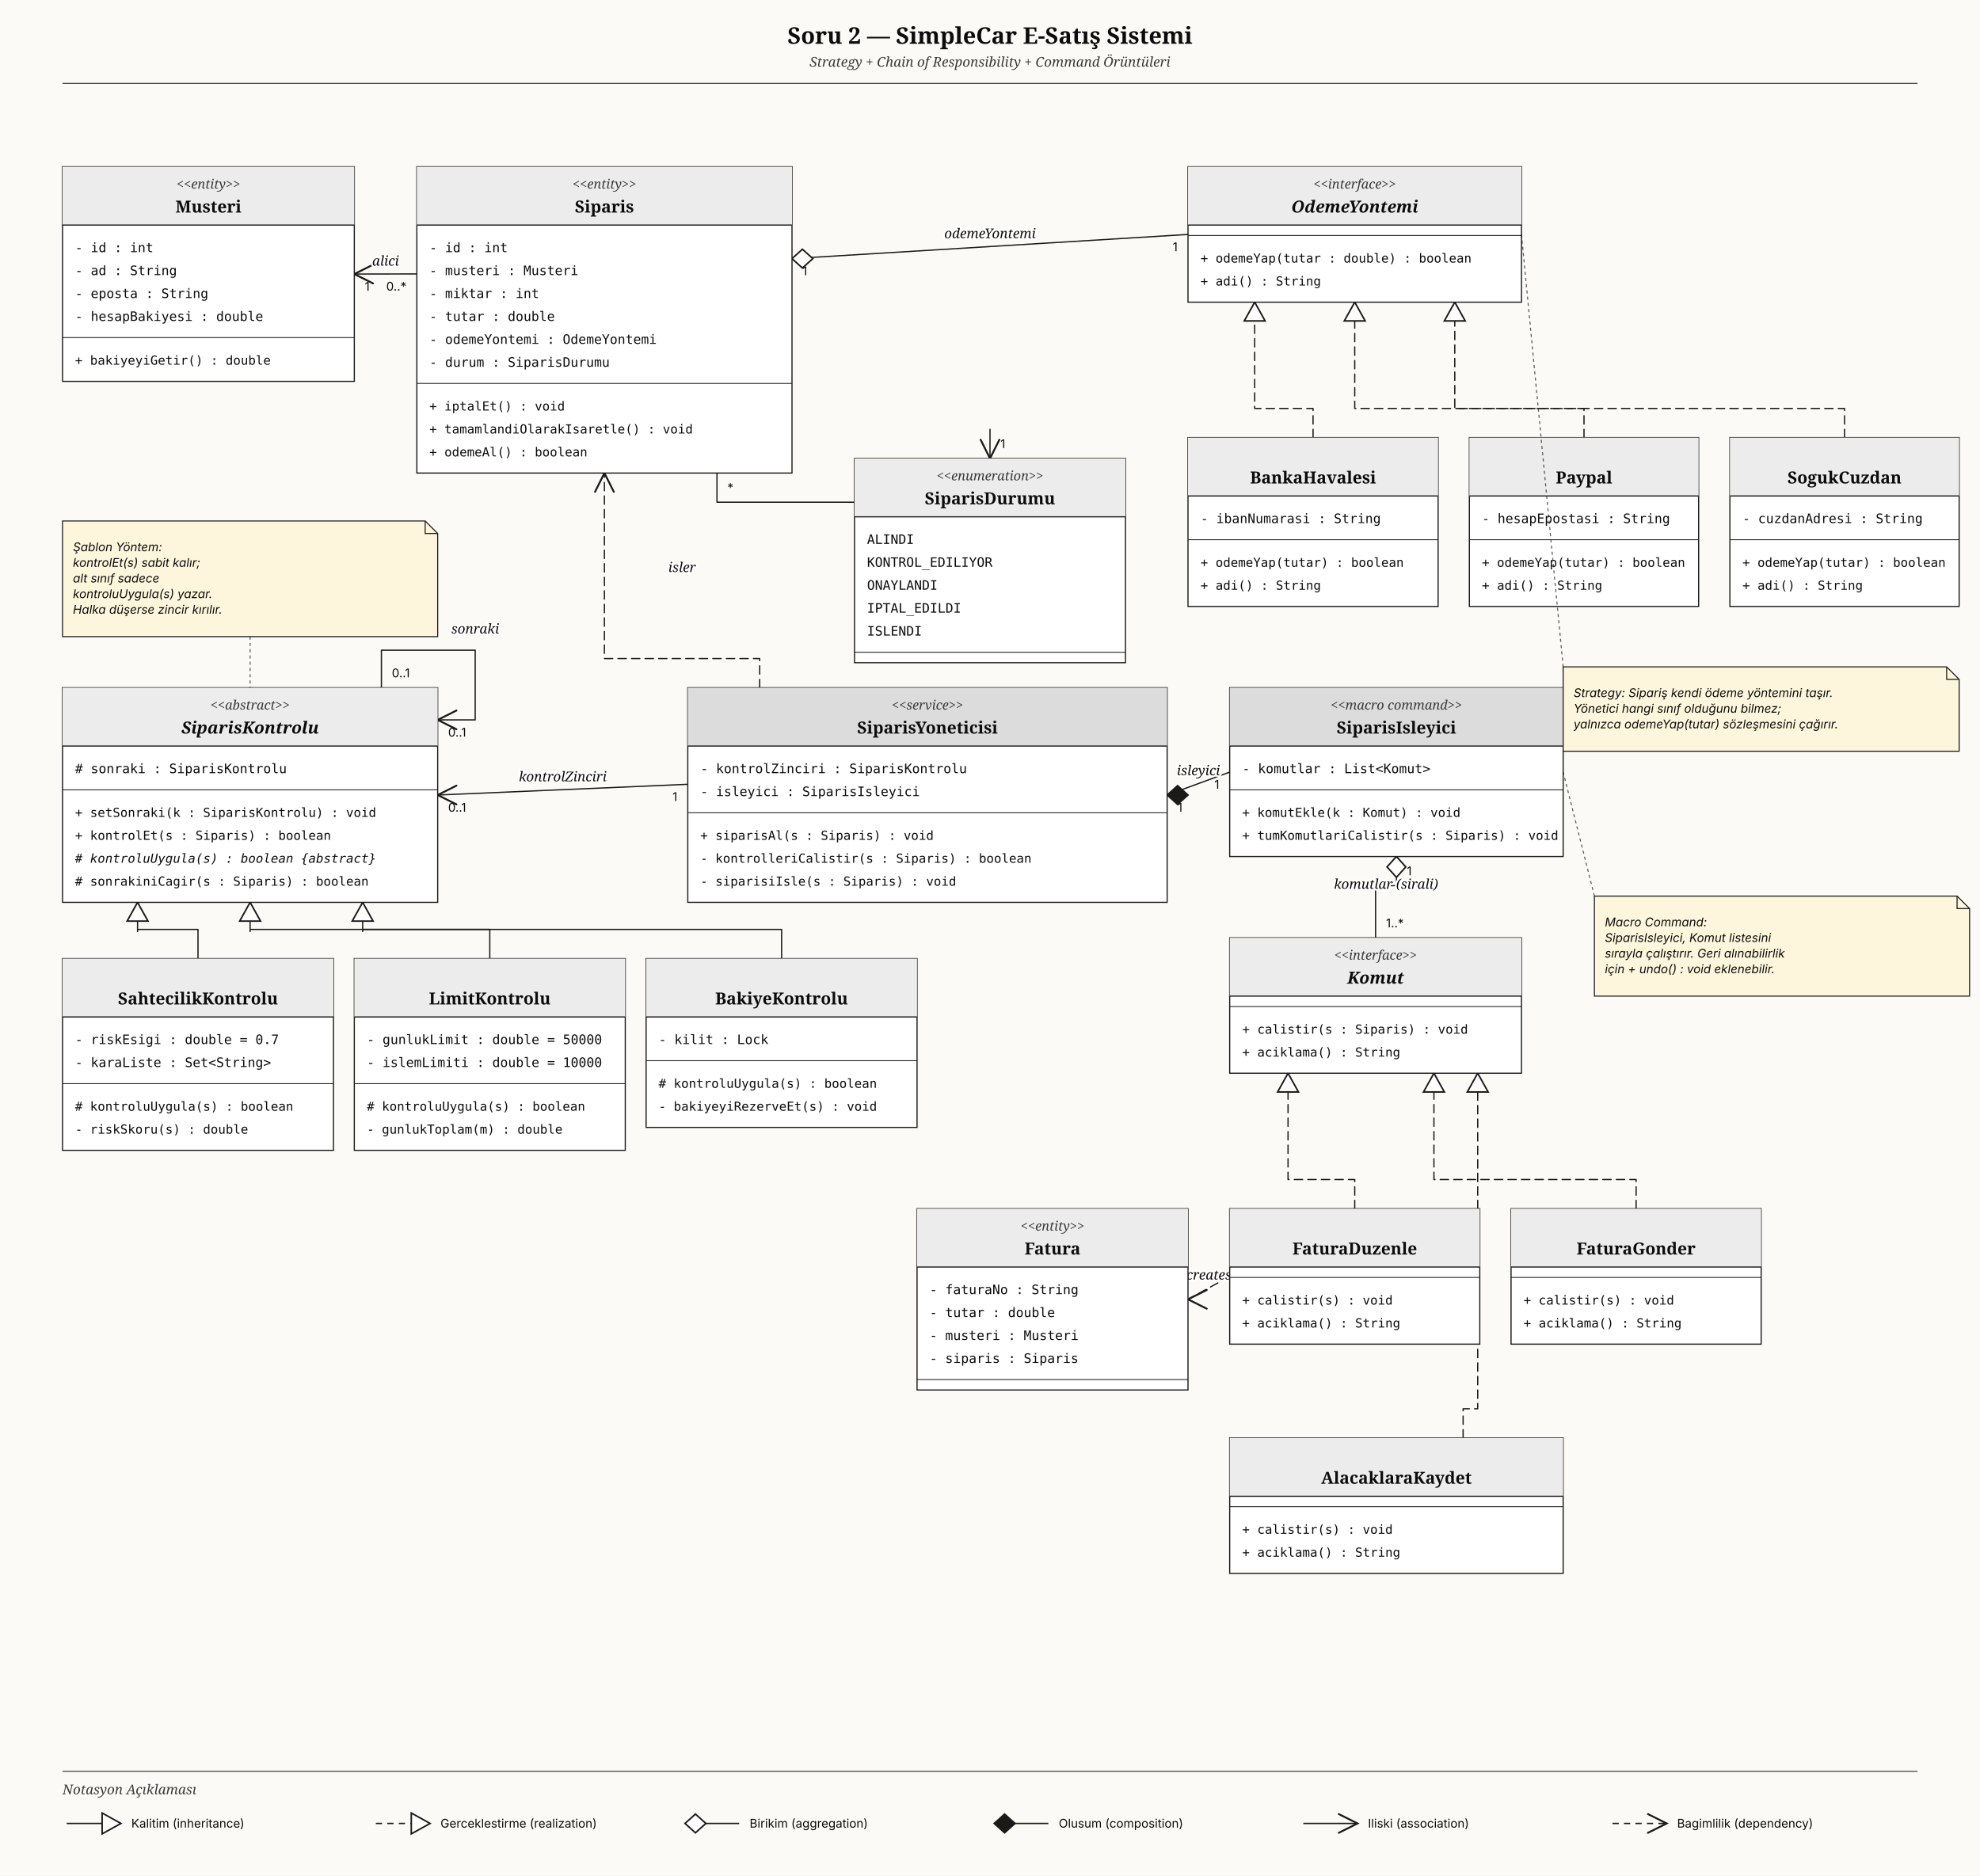
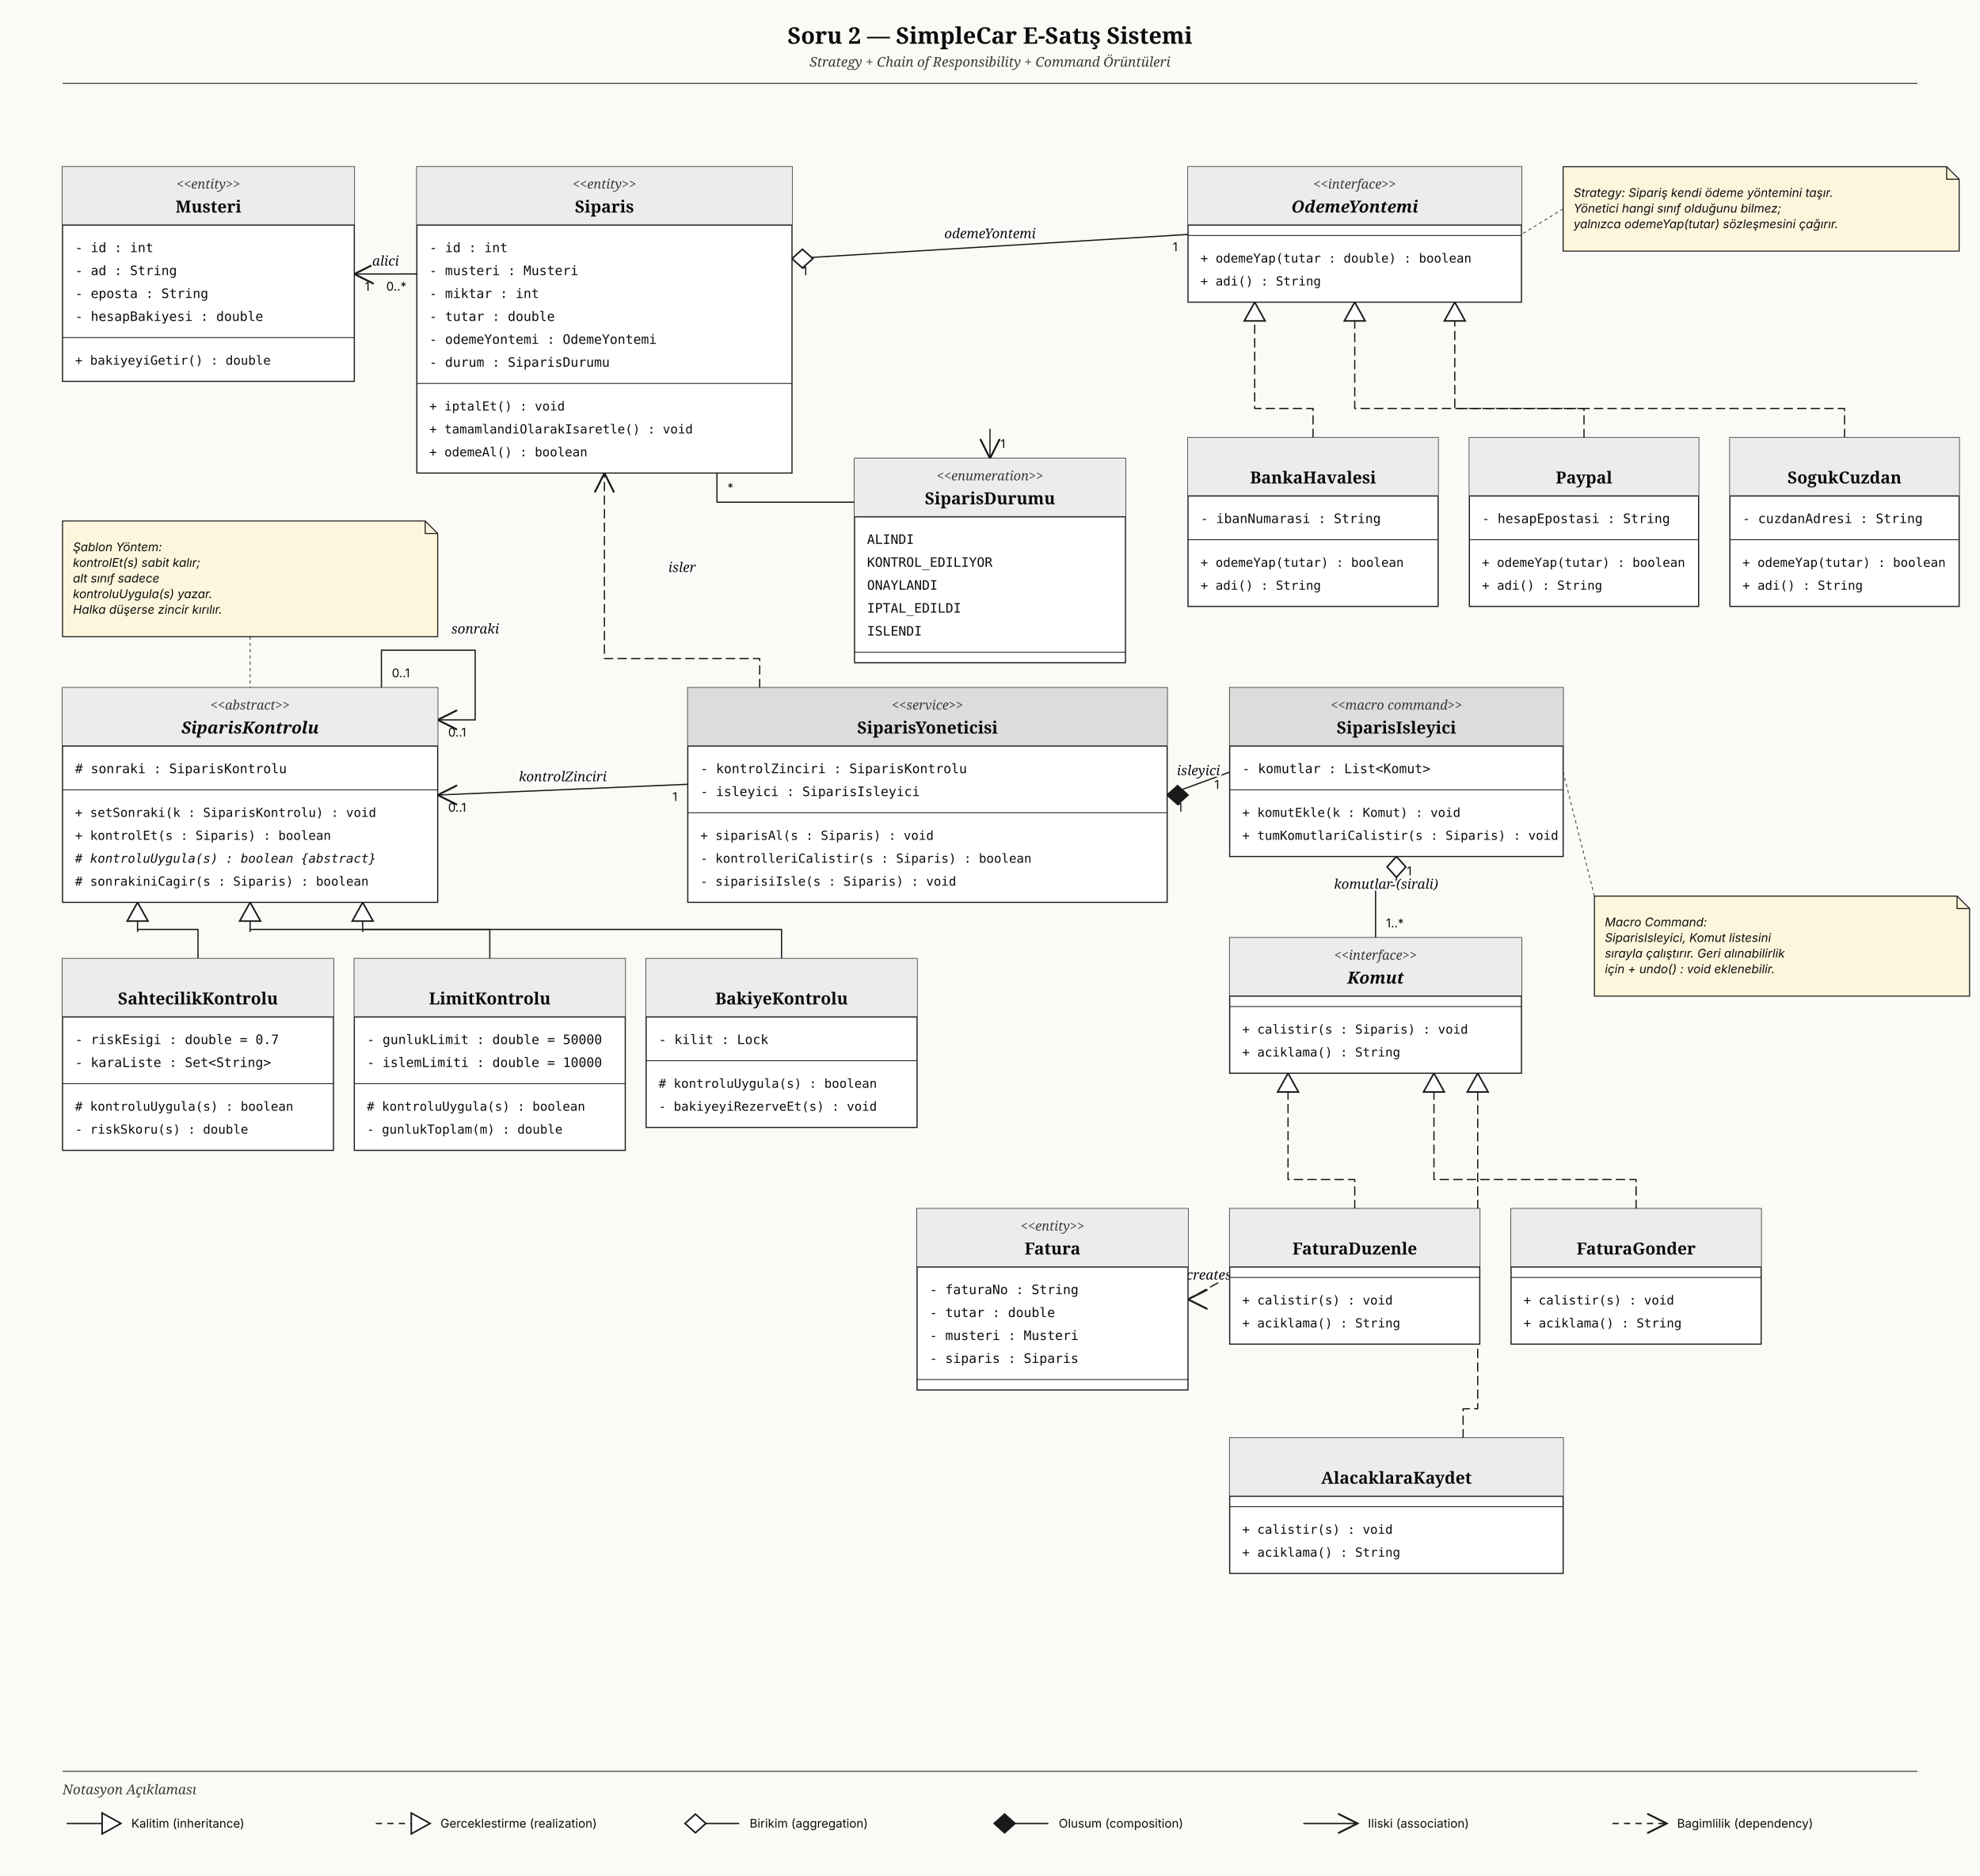
<svg xmlns="http://www.w3.org/2000/svg" viewBox="0 0 1900 1800" width="1900" height="1800">
  <rect width="1900" height="1800" fill="#fbfaf6" />
  <text x="950" y="42" text-anchor="middle" font-family="'EB Garamond','Georgia','Cambria',serif" font-size="22" font-weight="700" fill="#0c0c0c">
      Soru 2 — SimpleCar E-Satış Sistemi
    </text>
  <text x="950" y="64" text-anchor="middle" font-family="'EB Garamond','Georgia','Cambria',serif" font-size="13" font-style="italic" fill="#3a3a3a">
      Strategy + Chain of Responsibility + Command Örüntüleri
    </text>
  <line x1="60" y1="80" x2="1840" y2="80" stroke="#1a1a1a" stroke-width="0.8" />
  <g class="rel-association">
    <path d="M 400 262.9 L 340 263" fill="none" stroke="#1a1a1a" stroke-width="1.2" stroke-linejoin="round" stroke-linecap="round" />
    <polyline points="358,254 340,263 358,272" fill="none" stroke="#1a1a1a" stroke-width="1.8" stroke-linejoin="miter" stroke-linecap="round" />
    <text x="390" y="278.9" text-anchor="end" font-family="'Inter','Helvetica Neue','Segoe UI',Arial,sans-serif" font-size="11.5" fill="#0c0c0c">0..*</text>
    <text x="350" y="279" text-anchor="start" font-family="'Inter','Helvetica Neue','Segoe UI',Arial,sans-serif" font-size="11.5" fill="#0c0c0c">1</text>
    <g>
      <text x="370" y="254.95" text-anchor="middle" font-family="'EB Garamond','Georgia','Cambria',serif" font-size="13" font-style="italic" fill="#0c0c0c" paint-order="stroke" stroke="#ffffff" stroke-width="3.5" stroke-linejoin="round">
        alici
      </text>
    </g>
  </g>
  <g class="rel-association">
    <path d="M 688 454 L 688 482 L 950 482 L 950 412 L 950 440" fill="none" stroke="#1a1a1a" stroke-width="1.2" stroke-linejoin="round" stroke-linecap="round" />
    <polyline points="941,422 950,440 959,422" fill="none" stroke="#1a1a1a" stroke-width="1.8" stroke-linejoin="miter" stroke-linecap="round" />
    <text x="698" y="472" text-anchor="start" font-family="'Inter','Helvetica Neue','Segoe UI',Arial,sans-serif" font-size="11.5" fill="#0c0c0c">*</text>
    <text x="960" y="430" text-anchor="start" font-family="'Inter','Helvetica Neue','Segoe UI',Arial,sans-serif" font-size="11.5" fill="#0c0c0c">1</text>
  </g>
  <g class="rel-aggregation">
    <path d="M 760 248.2 L 1140 225" fill="none" stroke="#1a1a1a" stroke-width="1.2" stroke-linejoin="round" stroke-linecap="round" />
    <polygon points="760,248.2 770,239.2 780,248.2 770,257.2" fill="#ffffff" stroke="#1a1a1a" stroke-width="1.5" stroke-linejoin="miter" />
    <text x="770" y="264.2" text-anchor="start" font-family="'Inter','Helvetica Neue','Segoe UI',Arial,sans-serif" font-size="11.5" fill="#0c0c0c">1</text>
    <text x="1130" y="241" text-anchor="end" font-family="'Inter','Helvetica Neue','Segoe UI',Arial,sans-serif" font-size="11.5" fill="#0c0c0c">1</text>
    <g>
      <text x="950" y="228.6" text-anchor="middle" font-family="'EB Garamond','Georgia','Cambria',serif" font-size="13" font-style="italic" fill="#0c0c0c" paint-order="stroke" stroke="#ffffff" stroke-width="3.5" stroke-linejoin="round">
        odemeYontemi
      </text>
    </g>
  </g>
  <g class="rel-realization">
    <path d="M 1260 420 L 1260 392 L 1204 392 L 1204 318 L 1204 290" fill="none" stroke="#1a1a1a" stroke-width="1.2" stroke-dasharray="8,5" stroke-linejoin="round" stroke-linecap="round" />
    <polygon points="1204,290 1214,308 1194,308" fill="#ffffff" stroke="#1a1a1a" stroke-width="1.5" stroke-linejoin="miter" />
  </g>
  <g class="rel-realization">
    <path d="M 1520 420 L 1520 392 L 1300 392 L 1300 318 L 1300 290" fill="none" stroke="#1a1a1a" stroke-width="1.2" stroke-dasharray="8,5" stroke-linejoin="round" stroke-linecap="round" />
    <polygon points="1300,290 1310,308 1290,308" fill="#ffffff" stroke="#1a1a1a" stroke-width="1.5" stroke-linejoin="miter" />
  </g>
  <g class="rel-realization">
    <path d="M 1770 420 L 1770 392 L 1396 392 L 1396 318 L 1396 290" fill="none" stroke="#1a1a1a" stroke-width="1.2" stroke-dasharray="8,5" stroke-linejoin="round" stroke-linecap="round" />
    <polygon points="1396,290 1406,308 1386,308" fill="#ffffff" stroke="#1a1a1a" stroke-width="1.5" stroke-linejoin="miter" />
  </g>
  <g class="rel-association">
    <path d="M 660 752.7 L 420 763" fill="none" stroke="#1a1a1a" stroke-width="1.2" stroke-linejoin="round" stroke-linecap="round" />
    <polyline points="438,754 420,763 438,772" fill="none" stroke="#1a1a1a" stroke-width="1.8" stroke-linejoin="miter" stroke-linecap="round" />
    <text x="650" y="768.7" text-anchor="end" font-family="'Inter','Helvetica Neue','Segoe UI',Arial,sans-serif" font-size="11.5" fill="#0c0c0c">1</text>
    <text x="430" y="779" text-anchor="start" font-family="'Inter','Helvetica Neue','Segoe UI',Arial,sans-serif" font-size="11.5" fill="#0c0c0c">0..1</text>
    <g>
      <text x="540" y="749.85" text-anchor="middle" font-family="'EB Garamond','Georgia','Cambria',serif" font-size="13" font-style="italic" fill="#0c0c0c" paint-order="stroke" stroke="#ffffff" stroke-width="3.5" stroke-linejoin="round">
        kontrolZinciri
      </text>
    </g>
  </g>
  <g class="rel-composition">
    <path d="M 1120 763 L 1180 741" fill="none" stroke="#1a1a1a" stroke-width="1.2" stroke-linejoin="round" stroke-linecap="round" />
    <polygon points="1120,763 1130,754 1140,763 1130,772" fill="#1a1a1a" stroke="#1a1a1a" stroke-width="1.5" stroke-linejoin="miter" />
    <text x="1130" y="779" text-anchor="start" font-family="'Inter','Helvetica Neue','Segoe UI',Arial,sans-serif" font-size="11.5" fill="#0c0c0c">1</text>
    <text x="1170" y="757" text-anchor="end" font-family="'Inter','Helvetica Neue','Segoe UI',Arial,sans-serif" font-size="11.5" fill="#0c0c0c">1</text>
    <g>
      <text x="1150" y="744" text-anchor="middle" font-family="'EB Garamond','Georgia','Cambria',serif" font-size="13" font-style="italic" fill="#0c0c0c" paint-order="stroke" stroke="#ffffff" stroke-width="3.5" stroke-linejoin="round">
        isleyici
      </text>
    </g>
  </g>
  <g class="rel-dependency">
    <path d="M 729 660 L 729 632 L 580 632 L 580 482 L 580 454" fill="none" stroke="#1a1a1a" stroke-width="1.2" stroke-dasharray="8,5" stroke-linejoin="round" stroke-linecap="round" />
    <polyline points="589,472 580,454 571,472" fill="none" stroke="#1a1a1a" stroke-width="1.8" stroke-linejoin="miter" stroke-linecap="round" />
    <g>
      <text x="654.5" y="549" text-anchor="middle" font-family="'EB Garamond','Georgia','Cambria',serif" font-size="13" font-style="italic" fill="#0c0c0c" paint-order="stroke" stroke="#ffffff" stroke-width="3.5" stroke-linejoin="round">
        isler
      </text>
    </g>
  </g>
  <g class="rel-association">
    <path d="M 366 660 L 366 624 L 456 624 L 456 690.9 L 420 690.9" fill="none" stroke="#1a1a1a" stroke-width="1.2" stroke-linejoin="round" stroke-linecap="round" />
    <polyline points="438,681.9 420,690.9 438,699.9" fill="none" stroke="#1a1a1a" stroke-width="1.8" stroke-linejoin="miter" stroke-linecap="round" />
    <text x="376" y="650" text-anchor="start" font-family="'Inter','Helvetica Neue','Segoe UI',Arial,sans-serif" font-size="11.5" fill="#0c0c0c">0..1</text>
    <text x="430" y="706.9" text-anchor="start" font-family="'Inter','Helvetica Neue','Segoe UI',Arial,sans-serif" font-size="11.5" fill="#0c0c0c">0..1</text>
    <g>
      <text x="456" y="608" text-anchor="middle" font-family="'EB Garamond','Georgia','Cambria',serif" font-size="13" font-style="italic" fill="#0c0c0c" paint-order="stroke" stroke="#ffffff" stroke-width="3.5" stroke-linejoin="round">
        sonraki
      </text>
    </g>
  </g>
  <g class="rel-inheritance">
    <path d="M 190 920 L 190 892 L 132 892 L 132 894 L 132 866" fill="none" stroke="#1a1a1a" stroke-width="1.2" stroke-linejoin="round" stroke-linecap="round" />
    <polygon points="132,866 142,884 122,884" fill="#ffffff" stroke="#1a1a1a" stroke-width="1.5" stroke-linejoin="miter" />
  </g>
  <g class="rel-inheritance">
    <path d="M 470 920 L 470 892 L 240 892 L 240 894 L 240 866" fill="none" stroke="#1a1a1a" stroke-width="1.2" stroke-linejoin="round" stroke-linecap="round" />
    <polygon points="240,866 250,884 230,884" fill="#ffffff" stroke="#1a1a1a" stroke-width="1.5" stroke-linejoin="miter" />
  </g>
  <g class="rel-inheritance">
    <path d="M 750 920 L 750 892 L 348 892 L 348 894 L 348 866" fill="none" stroke="#1a1a1a" stroke-width="1.2" stroke-linejoin="round" stroke-linecap="round" />
    <polygon points="348,866 358,884 338,884" fill="#ffffff" stroke="#1a1a1a" stroke-width="1.5" stroke-linejoin="miter" />
  </g>
  <g class="rel-aggregation">
    <path d="M 1340 822 L 1340 850 L 1320 850 L 1320 872 L 1320 900" fill="none" stroke="#1a1a1a" stroke-width="1.2" stroke-linejoin="round" stroke-linecap="round" />
    <polygon points="1340,822 1349,832 1340,842 1331,832" fill="#ffffff" stroke="#1a1a1a" stroke-width="1.5" stroke-linejoin="miter" />
    <text x="1350" y="840" text-anchor="start" font-family="'Inter','Helvetica Neue','Segoe UI',Arial,sans-serif" font-size="11.5" fill="#0c0c0c">1</text>
    <text x="1330" y="890" text-anchor="start" font-family="'Inter','Helvetica Neue','Segoe UI',Arial,sans-serif" font-size="11.5" fill="#0c0c0c">1..*</text>
    <g>
      <text x="1330" y="853" text-anchor="middle" font-family="'EB Garamond','Georgia','Cambria',serif" font-size="13" font-style="italic" fill="#0c0c0c" paint-order="stroke" stroke="#ffffff" stroke-width="3.5" stroke-linejoin="round">
        komutlar (sirali)
      </text>
    </g>
  </g>
  <g class="rel-realization">
    <path d="M 1300 1160 L 1300 1132 L 1236 1132 L 1236 1058 L 1236 1030" fill="none" stroke="#1a1a1a" stroke-width="1.2" stroke-dasharray="8,5" stroke-linejoin="round" stroke-linecap="round" />
    <polygon points="1236,1030 1246,1048 1226,1048" fill="#ffffff" stroke="#1a1a1a" stroke-width="1.5" stroke-linejoin="miter" />
  </g>
  <g class="rel-realization">
    <path d="M 1570 1160 L 1570 1132 L 1376 1132 L 1376 1058 L 1376 1030" fill="none" stroke="#1a1a1a" stroke-width="1.2" stroke-dasharray="8,5" stroke-linejoin="round" stroke-linecap="round" />
    <polygon points="1376,1030 1386,1048 1366,1048" fill="#ffffff" stroke="#1a1a1a" stroke-width="1.5" stroke-linejoin="miter" />
  </g>
  <g class="rel-realization">
    <path d="M 1404 1380 L 1404 1352 L 1418 1352 L 1418 1058 L 1418 1030" fill="none" stroke="#1a1a1a" stroke-width="1.2" stroke-dasharray="8,5" stroke-linejoin="round" stroke-linecap="round" />
    <polygon points="1418,1030 1428,1048 1408,1048" fill="#ffffff" stroke="#1a1a1a" stroke-width="1.5" stroke-linejoin="miter" />
  </g>
  <g class="rel-dependency">
    <path d="M 1180 1225 L 1140 1247" fill="none" stroke="#1a1a1a" stroke-width="1.2" stroke-dasharray="8,5" stroke-linejoin="round" stroke-linecap="round" />
    <polyline points="1158,1238 1140,1247 1158,1256" fill="none" stroke="#1a1a1a" stroke-width="1.8" stroke-linejoin="miter" stroke-linecap="round" />
    <g>
      <text x="1160" y="1228" text-anchor="middle" font-family="'EB Garamond','Georgia','Cambria',serif" font-size="13" font-style="italic" fill="#0c0c0c" paint-order="stroke" stroke="#ffffff" stroke-width="3.5" stroke-linejoin="round">
        &lt;&lt;creates&gt;&gt;
      </text>
    </g>
  </g>
  <g class="cls-Musteri">
    <rect x="60" y="160" width="280" height="206" fill="#ffffff" stroke="#1a1a1a" stroke-width="1.1" />
    <rect x="60" y="160" width="280" height="56" fill="#ececec" stroke="none" />
    <line x1="60" y1="216" x2="340" y2="216" stroke="#1a1a1a" stroke-width="1.1" />
    <text x="200" y="181" text-anchor="middle" font-family="'EB Garamond','Georgia','Cambria',serif" font-style="italic" font-size="12.5" fill="#3a3a3a">
      &lt;&lt;entity&gt;&gt;
    </text>
    <text x="200" y="204" text-anchor="middle" font-family="'EB Garamond','Georgia','Cambria',serif" font-weight="700" font-size="16" fill="#0c0c0c">
    Musteri
  </text>
    <text x="72" y="242" font-family="'JetBrains Mono','SFMono-Regular','Consolas',Menlo,monospace" font-size="12.5" fill="#0c0c0c">- id : int</text>
    <text x="72" y="264" font-family="'JetBrains Mono','SFMono-Regular','Consolas',Menlo,monospace" font-size="12.5" fill="#0c0c0c">- ad : String</text>
    <text x="72" y="286" font-family="'JetBrains Mono','SFMono-Regular','Consolas',Menlo,monospace" font-size="12.5" fill="#0c0c0c">- eposta : String</text>
    <text x="72" y="308" font-family="'JetBrains Mono','SFMono-Regular','Consolas',Menlo,monospace" font-size="12.5" fill="#0c0c0c">- hesapBakiyesi : double</text>
    <line x1="60" y1="324" x2="340" y2="324" stroke="#1a1a1a" stroke-width="0.8" />
    <text x="72" y="350" font-family="'JetBrains Mono','SFMono-Regular','Consolas',Menlo,monospace" font-size="12" fill="#0c0c0c">+ bakiyeyiGetir() : double</text>
  </g>
  <g class="cls-Siparis">
    <rect x="400" y="160" width="360" height="294" fill="#ffffff" stroke="#1a1a1a" stroke-width="1.1" />
    <rect x="400" y="160" width="360" height="56" fill="#ececec" stroke="none" />
    <line x1="400" y1="216" x2="760" y2="216" stroke="#1a1a1a" stroke-width="1.1" />
    <text x="580" y="181" text-anchor="middle" font-family="'EB Garamond','Georgia','Cambria',serif" font-style="italic" font-size="12.5" fill="#3a3a3a">
      &lt;&lt;entity&gt;&gt;
    </text>
    <text x="580" y="204" text-anchor="middle" font-family="'EB Garamond','Georgia','Cambria',serif" font-weight="700" font-size="16" fill="#0c0c0c">
    Siparis
  </text>
    <text x="412" y="242" font-family="'JetBrains Mono','SFMono-Regular','Consolas',Menlo,monospace" font-size="12.5" fill="#0c0c0c">- id : int</text>
    <text x="412" y="264" font-family="'JetBrains Mono','SFMono-Regular','Consolas',Menlo,monospace" font-size="12.5" fill="#0c0c0c">- musteri : Musteri</text>
    <text x="412" y="286" font-family="'JetBrains Mono','SFMono-Regular','Consolas',Menlo,monospace" font-size="12.5" fill="#0c0c0c">- miktar : int</text>
    <text x="412" y="308" font-family="'JetBrains Mono','SFMono-Regular','Consolas',Menlo,monospace" font-size="12.5" fill="#0c0c0c">- tutar : double</text>
    <text x="412" y="330" font-family="'JetBrains Mono','SFMono-Regular','Consolas',Menlo,monospace" font-size="12.5" fill="#0c0c0c">- odemeYontemi : OdemeYontemi</text>
    <text x="412" y="352" font-family="'JetBrains Mono','SFMono-Regular','Consolas',Menlo,monospace" font-size="12.5" fill="#0c0c0c">- durum : SiparisDurumu</text>
    <line x1="400" y1="368" x2="760" y2="368" stroke="#1a1a1a" stroke-width="0.8" />
    <text x="412" y="394" font-family="'JetBrains Mono','SFMono-Regular','Consolas',Menlo,monospace" font-size="12" fill="#0c0c0c">+ iptalEt() : void</text>
    <text x="412" y="416" font-family="'JetBrains Mono','SFMono-Regular','Consolas',Menlo,monospace" font-size="12" fill="#0c0c0c">+ tamamlandiOlarakIsaretle() : void</text>
    <text x="412" y="438" font-family="'JetBrains Mono','SFMono-Regular','Consolas',Menlo,monospace" font-size="12" fill="#0c0c0c">+ odemeAl() : boolean</text>
  </g>
  <g class="cls-SiparisDurumu">
    <rect x="820" y="440" width="260" height="196" fill="#ffffff" stroke="#1a1a1a" stroke-width="1.1" />
    <rect x="820" y="440" width="260" height="56" fill="#ececec" stroke="none" />
    <line x1="820" y1="496" x2="1080" y2="496" stroke="#1a1a1a" stroke-width="1.1" />
    <text x="950" y="461" text-anchor="middle" font-family="'EB Garamond','Georgia','Cambria',serif" font-style="italic" font-size="12.5" fill="#3a3a3a">
      &lt;&lt;enumeration&gt;&gt;
    </text>
    <text x="950" y="484" text-anchor="middle" font-family="'EB Garamond','Georgia','Cambria',serif" font-weight="700" font-size="16" fill="#0c0c0c">
    SiparisDurumu
  </text>
    <text x="832" y="522" font-family="'JetBrains Mono','SFMono-Regular','Consolas',Menlo,monospace" font-size="12.5" fill="#0c0c0c">ALINDI</text>
    <text x="832" y="544" font-family="'JetBrains Mono','SFMono-Regular','Consolas',Menlo,monospace" font-size="12.5" fill="#0c0c0c">KONTROL_EDILIYOR</text>
    <text x="832" y="566" font-family="'JetBrains Mono','SFMono-Regular','Consolas',Menlo,monospace" font-size="12.5" fill="#0c0c0c">ONAYLANDI</text>
    <text x="832" y="588" font-family="'JetBrains Mono','SFMono-Regular','Consolas',Menlo,monospace" font-size="12.5" fill="#0c0c0c">IPTAL_EDILDI</text>
    <text x="832" y="610" font-family="'JetBrains Mono','SFMono-Regular','Consolas',Menlo,monospace" font-size="12.5" fill="#0c0c0c">ISLENDI</text>
    <line x1="820" y1="626" x2="1080" y2="626" stroke="#1a1a1a" stroke-width="0.8" />
  </g>
  <g class="cls-OdemeYontemi">
    <rect x="1140" y="160" width="320" height="130" fill="#ffffff" stroke="#1a1a1a" stroke-width="1.1" />
    <rect x="1140" y="160" width="320" height="56" fill="#ececec" stroke="none" />
    <line x1="1140" y1="216" x2="1460" y2="216" stroke="#1a1a1a" stroke-width="1.1" />
    <text x="1300" y="181" text-anchor="middle" font-family="'EB Garamond','Georgia','Cambria',serif" font-style="italic" font-size="12.5" fill="#3a3a3a">
      &lt;&lt;interface&gt;&gt;
    </text>
    <text x="1300" y="204" text-anchor="middle" font-family="'EB Garamond','Georgia','Cambria',serif" font-weight="700" font-size="16" font-style="italic" fill="#0c0c0c">
    OdemeYontemi
  </text>
    <line x1="1140" y1="226" x2="1460" y2="226" stroke="#1a1a1a" stroke-width="0.8" />
    <text x="1152" y="252" font-family="'JetBrains Mono','SFMono-Regular','Consolas',Menlo,monospace" font-size="12" fill="#0c0c0c">+ odemeYap(tutar : double) : boolean</text>
    <text x="1152" y="274" font-family="'JetBrains Mono','SFMono-Regular','Consolas',Menlo,monospace" font-size="12" fill="#0c0c0c">+ adi() : String</text>
  </g>
  <g class="cls-BankaHavalesi">
    <rect x="1140" y="420" width="240" height="162" fill="#ffffff" stroke="#1a1a1a" stroke-width="1.1" />
    <rect x="1140" y="420" width="240" height="56" fill="#ececec" stroke="none" />
    <line x1="1140" y1="476" x2="1380" y2="476" stroke="#1a1a1a" stroke-width="1.1" />
    <text x="1260" y="464" text-anchor="middle" font-family="'EB Garamond','Georgia','Cambria',serif" font-weight="700" font-size="16" fill="#0c0c0c">
    BankaHavalesi
  </text>
    <text x="1152" y="502" font-family="'JetBrains Mono','SFMono-Regular','Consolas',Menlo,monospace" font-size="12.5" fill="#0c0c0c">- ibanNumarasi : String</text>
    <line x1="1140" y1="518" x2="1380" y2="518" stroke="#1a1a1a" stroke-width="0.8" />
    <text x="1152" y="544" font-family="'JetBrains Mono','SFMono-Regular','Consolas',Menlo,monospace" font-size="12" fill="#0c0c0c">+ odemeYap(tutar) : boolean</text>
    <text x="1152" y="566" font-family="'JetBrains Mono','SFMono-Regular','Consolas',Menlo,monospace" font-size="12" fill="#0c0c0c">+ adi() : String</text>
  </g>
  <g class="cls-Paypal">
    <rect x="1410" y="420" width="220" height="162" fill="#ffffff" stroke="#1a1a1a" stroke-width="1.1" />
    <rect x="1410" y="420" width="220" height="56" fill="#ececec" stroke="none" />
    <line x1="1410" y1="476" x2="1630" y2="476" stroke="#1a1a1a" stroke-width="1.1" />
    <text x="1520" y="464" text-anchor="middle" font-family="'EB Garamond','Georgia','Cambria',serif" font-weight="700" font-size="16" fill="#0c0c0c">
    Paypal
  </text>
    <text x="1422" y="502" font-family="'JetBrains Mono','SFMono-Regular','Consolas',Menlo,monospace" font-size="12.5" fill="#0c0c0c">- hesapEpostasi : String</text>
    <line x1="1410" y1="518" x2="1630" y2="518" stroke="#1a1a1a" stroke-width="0.8" />
    <text x="1422" y="544" font-family="'JetBrains Mono','SFMono-Regular','Consolas',Menlo,monospace" font-size="12" fill="#0c0c0c">+ odemeYap(tutar) : boolean</text>
    <text x="1422" y="566" font-family="'JetBrains Mono','SFMono-Regular','Consolas',Menlo,monospace" font-size="12" fill="#0c0c0c">+ adi() : String</text>
  </g>
  <g class="cls-SogukCuzdan">
    <rect x="1660" y="420" width="220" height="162" fill="#ffffff" stroke="#1a1a1a" stroke-width="1.1" />
    <rect x="1660" y="420" width="220" height="56" fill="#ececec" stroke="none" />
    <line x1="1660" y1="476" x2="1880" y2="476" stroke="#1a1a1a" stroke-width="1.1" />
    <text x="1770" y="464" text-anchor="middle" font-family="'EB Garamond','Georgia','Cambria',serif" font-weight="700" font-size="16" fill="#0c0c0c">
    SogukCuzdan
  </text>
    <text x="1672" y="502" font-family="'JetBrains Mono','SFMono-Regular','Consolas',Menlo,monospace" font-size="12.5" fill="#0c0c0c">- cuzdanAdresi : String</text>
    <line x1="1660" y1="518" x2="1880" y2="518" stroke="#1a1a1a" stroke-width="0.8" />
    <text x="1672" y="544" font-family="'JetBrains Mono','SFMono-Regular','Consolas',Menlo,monospace" font-size="12" fill="#0c0c0c">+ odemeYap(tutar) : boolean</text>
    <text x="1672" y="566" font-family="'JetBrains Mono','SFMono-Regular','Consolas',Menlo,monospace" font-size="12" fill="#0c0c0c">+ adi() : String</text>
  </g>
  <g class="cls-SiparisYoneticisi">
    <rect x="660" y="660" width="460" height="206" fill="#ffffff" stroke="#1a1a1a" stroke-width="1.1" />
    <rect x="660" y="660" width="460" height="56" fill="#dcdcdc" stroke="none" />
    <line x1="660" y1="716" x2="1120" y2="716" stroke="#1a1a1a" stroke-width="1.1" />
    <text x="890" y="681" text-anchor="middle" font-family="'EB Garamond','Georgia','Cambria',serif" font-style="italic" font-size="12.5" fill="#3a3a3a">
      &lt;&lt;service&gt;&gt;
    </text>
    <text x="890" y="704" text-anchor="middle" font-family="'EB Garamond','Georgia','Cambria',serif" font-weight="700" font-size="16" fill="#0c0c0c">
    SiparisYoneticisi
  </text>
    <text x="672" y="742" font-family="'JetBrains Mono','SFMono-Regular','Consolas',Menlo,monospace" font-size="12.5" fill="#0c0c0c">- kontrolZinciri : SiparisKontrolu</text>
    <text x="672" y="764" font-family="'JetBrains Mono','SFMono-Regular','Consolas',Menlo,monospace" font-size="12.5" fill="#0c0c0c">- isleyici : SiparisIsleyici</text>
    <line x1="660" y1="780" x2="1120" y2="780" stroke="#1a1a1a" stroke-width="0.8" />
    <text x="672" y="806" font-family="'JetBrains Mono','SFMono-Regular','Consolas',Menlo,monospace" font-size="12" fill="#0c0c0c">+ siparisAl(s : Siparis) : void</text>
    <text x="672" y="828" font-family="'JetBrains Mono','SFMono-Regular','Consolas',Menlo,monospace" font-size="12" fill="#0c0c0c">- kontrolleriCalistir(s : Siparis) : boolean</text>
    <text x="672" y="850" font-family="'JetBrains Mono','SFMono-Regular','Consolas',Menlo,monospace" font-size="12" fill="#0c0c0c">- siparisiIsle(s : Siparis) : void</text>
  </g>
  <g class="cls-SiparisKontrolu">
    <rect x="60" y="660" width="360" height="206" fill="#ffffff" stroke="#1a1a1a" stroke-width="1.1" />
    <rect x="60" y="660" width="360" height="56" fill="#ececec" stroke="none" />
    <line x1="60" y1="716" x2="420" y2="716" stroke="#1a1a1a" stroke-width="1.1" />
    <text x="240" y="681" text-anchor="middle" font-family="'EB Garamond','Georgia','Cambria',serif" font-style="italic" font-size="12.5" fill="#3a3a3a">
      &lt;&lt;abstract&gt;&gt;
    </text>
    <text x="240" y="704" text-anchor="middle" font-family="'EB Garamond','Georgia','Cambria',serif" font-weight="700" font-size="16" font-style="italic" fill="#0c0c0c">
    SiparisKontrolu
  </text>
    <text x="72" y="742" font-family="'JetBrains Mono','SFMono-Regular','Consolas',Menlo,monospace" font-size="12.5" fill="#0c0c0c"># sonraki : SiparisKontrolu</text>
    <line x1="60" y1="758" x2="420" y2="758" stroke="#1a1a1a" stroke-width="0.8" />
    <text x="72" y="784" font-family="'JetBrains Mono','SFMono-Regular','Consolas',Menlo,monospace" font-size="12" fill="#0c0c0c">+ setSonraki(k : SiparisKontrolu) : void</text>
    <text x="72" y="806" font-family="'JetBrains Mono','SFMono-Regular','Consolas',Menlo,monospace" font-size="12" fill="#0c0c0c">+ kontrolEt(s : Siparis) : boolean</text>
    <text x="72" y="828" font-family="'JetBrains Mono','SFMono-Regular','Consolas',Menlo,monospace" font-size="12" font-style="italic" fill="#0c0c0c"># kontroluUygula(s) : boolean {abstract}</text>
    <text x="72" y="850" font-family="'JetBrains Mono','SFMono-Regular','Consolas',Menlo,monospace" font-size="12" fill="#0c0c0c"># sonrakiniCagir(s : Siparis) : boolean</text>
  </g>
  <g class="cls-SahtecilikKontrolu">
    <rect x="60" y="920" width="260" height="184" fill="#ffffff" stroke="#1a1a1a" stroke-width="1.1" />
    <rect x="60" y="920" width="260" height="56" fill="#ececec" stroke="none" />
    <line x1="60" y1="976" x2="320" y2="976" stroke="#1a1a1a" stroke-width="1.1" />
    <text x="190" y="964" text-anchor="middle" font-family="'EB Garamond','Georgia','Cambria',serif" font-weight="700" font-size="16" fill="#0c0c0c">
    SahtecilikKontrolu
  </text>
    <text x="72" y="1002" font-family="'JetBrains Mono','SFMono-Regular','Consolas',Menlo,monospace" font-size="12.5" fill="#0c0c0c">- riskEsigi : double = 0.7</text>
    <text x="72" y="1024" font-family="'JetBrains Mono','SFMono-Regular','Consolas',Menlo,monospace" font-size="12.5" fill="#0c0c0c">- karaListe : Set&lt;String&gt;</text>
    <line x1="60" y1="1040" x2="320" y2="1040" stroke="#1a1a1a" stroke-width="0.8" />
    <text x="72" y="1066" font-family="'JetBrains Mono','SFMono-Regular','Consolas',Menlo,monospace" font-size="12" fill="#0c0c0c"># kontroluUygula(s) : boolean</text>
    <text x="72" y="1088" font-family="'JetBrains Mono','SFMono-Regular','Consolas',Menlo,monospace" font-size="12" fill="#0c0c0c">- riskSkoru(s) : double</text>
  </g>
  <g class="cls-LimitKontrolu">
    <rect x="340" y="920" width="260" height="184" fill="#ffffff" stroke="#1a1a1a" stroke-width="1.1" />
    <rect x="340" y="920" width="260" height="56" fill="#ececec" stroke="none" />
    <line x1="340" y1="976" x2="600" y2="976" stroke="#1a1a1a" stroke-width="1.1" />
    <text x="470" y="964" text-anchor="middle" font-family="'EB Garamond','Georgia','Cambria',serif" font-weight="700" font-size="16" fill="#0c0c0c">
    LimitKontrolu
  </text>
    <text x="352" y="1002" font-family="'JetBrains Mono','SFMono-Regular','Consolas',Menlo,monospace" font-size="12.5" fill="#0c0c0c">- gunlukLimit : double = 50000</text>
    <text x="352" y="1024" font-family="'JetBrains Mono','SFMono-Regular','Consolas',Menlo,monospace" font-size="12.5" fill="#0c0c0c">- islemLimiti : double = 10000</text>
    <line x1="340" y1="1040" x2="600" y2="1040" stroke="#1a1a1a" stroke-width="0.8" />
    <text x="352" y="1066" font-family="'JetBrains Mono','SFMono-Regular','Consolas',Menlo,monospace" font-size="12" fill="#0c0c0c"># kontroluUygula(s) : boolean</text>
    <text x="352" y="1088" font-family="'JetBrains Mono','SFMono-Regular','Consolas',Menlo,monospace" font-size="12" fill="#0c0c0c">- gunlukToplam(m) : double</text>
  </g>
  <g class="cls-BakiyeKontrolu">
    <rect x="620" y="920" width="260" height="162" fill="#ffffff" stroke="#1a1a1a" stroke-width="1.1" />
    <rect x="620" y="920" width="260" height="56" fill="#ececec" stroke="none" />
    <line x1="620" y1="976" x2="880" y2="976" stroke="#1a1a1a" stroke-width="1.1" />
    <text x="750" y="964" text-anchor="middle" font-family="'EB Garamond','Georgia','Cambria',serif" font-weight="700" font-size="16" fill="#0c0c0c">
    BakiyeKontrolu
  </text>
    <text x="632" y="1002" font-family="'JetBrains Mono','SFMono-Regular','Consolas',Menlo,monospace" font-size="12.5" fill="#0c0c0c">- kilit : Lock</text>
    <line x1="620" y1="1018" x2="880" y2="1018" stroke="#1a1a1a" stroke-width="0.8" />
    <text x="632" y="1044" font-family="'JetBrains Mono','SFMono-Regular','Consolas',Menlo,monospace" font-size="12" fill="#0c0c0c"># kontroluUygula(s) : boolean</text>
    <text x="632" y="1066" font-family="'JetBrains Mono','SFMono-Regular','Consolas',Menlo,monospace" font-size="12" fill="#0c0c0c">- bakiyeyiRezerveEt(s) : void</text>
  </g>
  <g class="cls-Komut">
    <rect x="1180" y="900" width="280" height="130" fill="#ffffff" stroke="#1a1a1a" stroke-width="1.1" />
    <rect x="1180" y="900" width="280" height="56" fill="#ececec" stroke="none" />
    <line x1="1180" y1="956" x2="1460" y2="956" stroke="#1a1a1a" stroke-width="1.1" />
    <text x="1320" y="921" text-anchor="middle" font-family="'EB Garamond','Georgia','Cambria',serif" font-style="italic" font-size="12.5" fill="#3a3a3a">
      &lt;&lt;interface&gt;&gt;
    </text>
    <text x="1320" y="944" text-anchor="middle" font-family="'EB Garamond','Georgia','Cambria',serif" font-weight="700" font-size="16" font-style="italic" fill="#0c0c0c">
    Komut
  </text>
    <line x1="1180" y1="966" x2="1460" y2="966" stroke="#1a1a1a" stroke-width="0.8" />
    <text x="1192" y="992" font-family="'JetBrains Mono','SFMono-Regular','Consolas',Menlo,monospace" font-size="12" fill="#0c0c0c">+ calistir(s : Siparis) : void</text>
    <text x="1192" y="1014" font-family="'JetBrains Mono','SFMono-Regular','Consolas',Menlo,monospace" font-size="12" fill="#0c0c0c">+ aciklama() : String</text>
  </g>
  <g class="cls-SiparisIsleyici">
    <rect x="1180" y="660" width="320" height="162" fill="#ffffff" stroke="#1a1a1a" stroke-width="1.1" />
    <rect x="1180" y="660" width="320" height="56" fill="#dcdcdc" stroke="none" />
    <line x1="1180" y1="716" x2="1500" y2="716" stroke="#1a1a1a" stroke-width="1.1" />
    <text x="1340" y="681" text-anchor="middle" font-family="'EB Garamond','Georgia','Cambria',serif" font-style="italic" font-size="12.5" fill="#3a3a3a">
      &lt;&lt;macro command&gt;&gt;
    </text>
    <text x="1340" y="704" text-anchor="middle" font-family="'EB Garamond','Georgia','Cambria',serif" font-weight="700" font-size="16" fill="#0c0c0c">
    SiparisIsleyici
  </text>
    <text x="1192" y="742" font-family="'JetBrains Mono','SFMono-Regular','Consolas',Menlo,monospace" font-size="12.5" fill="#0c0c0c">- komutlar : List&lt;Komut&gt;</text>
    <line x1="1180" y1="758" x2="1500" y2="758" stroke="#1a1a1a" stroke-width="0.8" />
    <text x="1192" y="784" font-family="'JetBrains Mono','SFMono-Regular','Consolas',Menlo,monospace" font-size="12" fill="#0c0c0c">+ komutEkle(k : Komut) : void</text>
    <text x="1192" y="806" font-family="'JetBrains Mono','SFMono-Regular','Consolas',Menlo,monospace" font-size="12" fill="#0c0c0c">+ tumKomutlariCalistir(s : Siparis) : void</text>
  </g>
  <g class="cls-FaturaDuzenle">
    <rect x="1180" y="1160" width="240" height="130" fill="#ffffff" stroke="#1a1a1a" stroke-width="1.1" />
    <rect x="1180" y="1160" width="240" height="56" fill="#ececec" stroke="none" />
    <line x1="1180" y1="1216" x2="1420" y2="1216" stroke="#1a1a1a" stroke-width="1.1" />
    <text x="1300" y="1204" text-anchor="middle" font-family="'EB Garamond','Georgia','Cambria',serif" font-weight="700" font-size="16" fill="#0c0c0c">
    FaturaDuzenle
  </text>
    <line x1="1180" y1="1226" x2="1420" y2="1226" stroke="#1a1a1a" stroke-width="0.8" />
    <text x="1192" y="1252" font-family="'JetBrains Mono','SFMono-Regular','Consolas',Menlo,monospace" font-size="12" fill="#0c0c0c">+ calistir(s) : void</text>
    <text x="1192" y="1274" font-family="'JetBrains Mono','SFMono-Regular','Consolas',Menlo,monospace" font-size="12" fill="#0c0c0c">+ aciklama() : String</text>
  </g>
  <g class="cls-FaturaGonder">
    <rect x="1450" y="1160" width="240" height="130" fill="#ffffff" stroke="#1a1a1a" stroke-width="1.1" />
    <rect x="1450" y="1160" width="240" height="56" fill="#ececec" stroke="none" />
    <line x1="1450" y1="1216" x2="1690" y2="1216" stroke="#1a1a1a" stroke-width="1.1" />
    <text x="1570" y="1204" text-anchor="middle" font-family="'EB Garamond','Georgia','Cambria',serif" font-weight="700" font-size="16" fill="#0c0c0c">
    FaturaGonder
  </text>
    <line x1="1450" y1="1226" x2="1690" y2="1226" stroke="#1a1a1a" stroke-width="0.8" />
    <text x="1462" y="1252" font-family="'JetBrains Mono','SFMono-Regular','Consolas',Menlo,monospace" font-size="12" fill="#0c0c0c">+ calistir(s) : void</text>
    <text x="1462" y="1274" font-family="'JetBrains Mono','SFMono-Regular','Consolas',Menlo,monospace" font-size="12" fill="#0c0c0c">+ aciklama() : String</text>
  </g>
  <g class="cls-AlacaklaraKaydet">
    <rect x="1180" y="1380" width="320" height="130" fill="#ffffff" stroke="#1a1a1a" stroke-width="1.1" />
    <rect x="1180" y="1380" width="320" height="56" fill="#ececec" stroke="none" />
    <line x1="1180" y1="1436" x2="1500" y2="1436" stroke="#1a1a1a" stroke-width="1.1" />
    <text x="1340" y="1424" text-anchor="middle" font-family="'EB Garamond','Georgia','Cambria',serif" font-weight="700" font-size="16" fill="#0c0c0c">
    AlacaklaraKaydet
  </text>
    <line x1="1180" y1="1446" x2="1500" y2="1446" stroke="#1a1a1a" stroke-width="0.8" />
    <text x="1192" y="1472" font-family="'JetBrains Mono','SFMono-Regular','Consolas',Menlo,monospace" font-size="12" fill="#0c0c0c">+ calistir(s) : void</text>
    <text x="1192" y="1494" font-family="'JetBrains Mono','SFMono-Regular','Consolas',Menlo,monospace" font-size="12" fill="#0c0c0c">+ aciklama() : String</text>
  </g>
  <g class="cls-Fatura">
    <rect x="880" y="1160" width="260" height="174" fill="#ffffff" stroke="#1a1a1a" stroke-width="1.1" />
    <rect x="880" y="1160" width="260" height="56" fill="#ececec" stroke="none" />
    <line x1="880" y1="1216" x2="1140" y2="1216" stroke="#1a1a1a" stroke-width="1.1" />
    <text x="1010" y="1181" text-anchor="middle" font-family="'EB Garamond','Georgia','Cambria',serif" font-style="italic" font-size="12.5" fill="#3a3a3a">
      &lt;&lt;entity&gt;&gt;
    </text>
    <text x="1010" y="1204" text-anchor="middle" font-family="'EB Garamond','Georgia','Cambria',serif" font-weight="700" font-size="16" fill="#0c0c0c">
    Fatura
  </text>
    <text x="892" y="1242" font-family="'JetBrains Mono','SFMono-Regular','Consolas',Menlo,monospace" font-size="12.5" fill="#0c0c0c">- faturaNo : String</text>
    <text x="892" y="1264" font-family="'JetBrains Mono','SFMono-Regular','Consolas',Menlo,monospace" font-size="12.5" fill="#0c0c0c">- tutar : double</text>
    <text x="892" y="1286" font-family="'JetBrains Mono','SFMono-Regular','Consolas',Menlo,monospace" font-size="12.5" fill="#0c0c0c">- musteri : Musteri</text>
    <text x="892" y="1308" font-family="'JetBrains Mono','SFMono-Regular','Consolas',Menlo,monospace" font-size="12.5" fill="#0c0c0c">- siparis : Siparis</text>
    <line x1="880" y1="1324" x2="1140" y2="1324" stroke="#1a1a1a" stroke-width="0.8" />
  </g>
  <g>
    <line x1="240" y1="611" x2="240" y2="660" stroke="#1a1a1a" stroke-width="1" stroke-dasharray="3,3" opacity="0.7" />
    <path d="M 60 500                 L 408 500                 L 420 512                 L 420 611                 L 60 611 Z" fill="#fdf6dc" stroke="#1a1a1a" stroke-width="1" />
    <path d="M 408 500                     L 408 512                     L 420 512" fill="none" stroke="#1a1a1a" stroke-width="1" />
    <text x="70" y="529" font-family="'Inter','Helvetica Neue','Segoe UI',Arial,sans-serif" font-style="italic" font-size="11.5" fill="#0c0c0c">Şablon Yöntem:</text>
    <text x="70" y="544" font-family="'Inter','Helvetica Neue','Segoe UI',Arial,sans-serif" font-style="italic" font-size="11.5" fill="#0c0c0c">kontrolEt(s) sabit kalır;</text>
    <text x="70" y="559" font-family="'Inter','Helvetica Neue','Segoe UI',Arial,sans-serif" font-style="italic" font-size="11.5" fill="#0c0c0c">alt sınıf sadece</text>
    <text x="70" y="574" font-family="'Inter','Helvetica Neue','Segoe UI',Arial,sans-serif" font-style="italic" font-size="11.5" fill="#0c0c0c">kontroluUygula(s) yazar.</text>
    <text x="70" y="589" font-family="'Inter','Helvetica Neue','Segoe UI',Arial,sans-serif" font-style="italic" font-size="11.5" fill="#0c0c0c">Halka düşerse zincir kırılır.</text>
  </g>
  <g>
    <line x1="1530" y1="860" x2="1500" y2="741" stroke="#1a1a1a" stroke-width="1" stroke-dasharray="3,3" opacity="0.7" />
    <path d="M 1530 860                 L 1878 860                 L 1890 872                 L 1890 956                 L 1530 956 Z" fill="#fdf6dc" stroke="#1a1a1a" stroke-width="1" />
    <path d="M 1878 860                     L 1878 872                     L 1890 872" fill="none" stroke="#1a1a1a" stroke-width="1" />
    <text x="1540" y="889" font-family="'Inter','Helvetica Neue','Segoe UI',Arial,sans-serif" font-style="italic" font-size="11.5" fill="#0c0c0c">Macro Command:</text>
    <text x="1540" y="904" font-family="'Inter','Helvetica Neue','Segoe UI',Arial,sans-serif" font-style="italic" font-size="11.5" fill="#0c0c0c">SiparisIsleyici, Komut listesini</text>
    <text x="1540" y="919" font-family="'Inter','Helvetica Neue','Segoe UI',Arial,sans-serif" font-style="italic" font-size="11.5" fill="#0c0c0c">sırayla çalıştırır. Geri alınabilirlik</text>
    <text x="1540" y="934" font-family="'Inter','Helvetica Neue','Segoe UI',Arial,sans-serif" font-style="italic" font-size="11.5" fill="#0c0c0c">için + undo() : void eklenebilir.</text>
  </g>
  <g>
-     <line x1="1500" y1="640" x2="1460" y2="225" stroke="#1a1a1a" stroke-width="1" stroke-dasharray="3,3" opacity="0.7" />
-     <path d="M 1500 640                 L 1868 640                 L 1880 652                 L 1880 721                 L 1500 721 Z" fill="#fdf6dc" stroke="#1a1a1a" stroke-width="1" />
-     <path d="M 1868 640                     L 1868 652                     L 1880 652" fill="none" stroke="#1a1a1a" stroke-width="1" />
-     <text x="1510" y="669" font-family="'Inter','Helvetica Neue','Segoe UI',Arial,sans-serif" font-style="italic" font-size="11.5" fill="#0c0c0c">Strategy: Sipariş kendi ödeme yöntemini taşır.</text>
-     <text x="1510" y="684" font-family="'Inter','Helvetica Neue','Segoe UI',Arial,sans-serif" font-style="italic" font-size="11.5" fill="#0c0c0c">Yönetici hangi sınıf olduğunu bilmez;</text>
-     <text x="1510" y="699" font-family="'Inter','Helvetica Neue','Segoe UI',Arial,sans-serif" font-style="italic" font-size="11.5" fill="#0c0c0c">yalnızca odemeYap(tutar) sözleşmesini çağırır.</text>
+     <line x1="1500" y1="200.5" x2="1460" y2="225" stroke="#1a1a1a" stroke-width="1" stroke-dasharray="3,3" opacity="0.7" />
+     <path d="M 1500 160                 L 1868 160                 L 1880 172                 L 1880 241                 L 1500 241 Z" fill="#fdf6dc" stroke="#1a1a1a" stroke-width="1" />
+     <path d="M 1868 160                     L 1868 172                     L 1880 172" fill="none" stroke="#1a1a1a" stroke-width="1" />
+     <text x="1510" y="189" font-family="'Inter','Helvetica Neue','Segoe UI',Arial,sans-serif" font-style="italic" font-size="11.5" fill="#0c0c0c">Strategy: Sipariş kendi ödeme yöntemini taşır.</text>
+     <text x="1510" y="204" font-family="'Inter','Helvetica Neue','Segoe UI',Arial,sans-serif" font-style="italic" font-size="11.5" fill="#0c0c0c">Yönetici hangi sınıf olduğunu bilmez;</text>
+     <text x="1510" y="219" font-family="'Inter','Helvetica Neue','Segoe UI',Arial,sans-serif" font-style="italic" font-size="11.5" fill="#0c0c0c">yalnızca odemeYap(tutar) sözleşmesini çağırır.</text>
  </g>
  <g>
    <line x1="60" y1="1700" x2="1840" y2="1700" stroke="#1a1a1a" stroke-width="0.8" />
    <text x="60" y="1722" font-family="'EB Garamond','Georgia','Cambria',serif" font-size="13" font-style="italic" fill="#3a3a3a">Notasyon Açıklaması</text>
    <line x1="64" y1="1750" x2="116" y2="1750" stroke="#1a1a1a" stroke-width="1.3" />
    <polygon points="116,1750 98,1760 98,1740" fill="#ffffff" stroke="#1a1a1a" stroke-width="1.5" stroke-linejoin="miter" />
    <text x="126" y="1754" font-family="'Inter','Helvetica Neue','Segoe UI',Arial,sans-serif" font-size="11.5" fill="#0c0c0c">Kalitim (inheritance)</text>
    <line x1="360.667" y1="1750" x2="412.667" y2="1750" stroke="#1a1a1a" stroke-width="1.3" stroke-dasharray="6,5" />
    <polygon points="412.667,1750 394.667,1760 394.667,1740" fill="#ffffff" stroke="#1a1a1a" stroke-width="1.5" stroke-linejoin="miter" />
    <text x="422.667" y="1754" font-family="'Inter','Helvetica Neue','Segoe UI',Arial,sans-serif" font-size="11.5" fill="#0c0c0c">Gerceklestirme (realization)</text>
    <line x1="657.333" y1="1750" x2="709.333" y2="1750" stroke="#1a1a1a" stroke-width="1.3" />
    <polygon points="657.333,1750 667.333,1741 677.333,1750 667.333,1759" fill="#ffffff" stroke="#1a1a1a" stroke-width="1.5" stroke-linejoin="miter" />
    <text x="719.333" y="1754" font-family="'Inter','Helvetica Neue','Segoe UI',Arial,sans-serif" font-size="11.5" fill="#0c0c0c">Birikim (aggregation)</text>
    <line x1="954" y1="1750" x2="1006" y2="1750" stroke="#1a1a1a" stroke-width="1.3" />
    <polygon points="954,1750 964,1741 974,1750 964,1759" fill="#1a1a1a" stroke="#1a1a1a" stroke-width="1.5" stroke-linejoin="miter" />
    <text x="1016" y="1754" font-family="'Inter','Helvetica Neue','Segoe UI',Arial,sans-serif" font-size="11.5" fill="#0c0c0c">Olusum (composition)</text>
    <line x1="1250.667" y1="1750" x2="1302.667" y2="1750" stroke="#1a1a1a" stroke-width="1.3" />
    <polyline points="1284.667,1759 1302.667,1750 1284.667,1741" fill="none" stroke="#1a1a1a" stroke-width="1.8" stroke-linejoin="miter" stroke-linecap="round" />
    <text x="1312.667" y="1754" font-family="'Inter','Helvetica Neue','Segoe UI',Arial,sans-serif" font-size="11.5" fill="#0c0c0c">Iliski (association)</text>
    <line x1="1547.333" y1="1750" x2="1599.333" y2="1750" stroke="#1a1a1a" stroke-width="1.3" stroke-dasharray="6,5" />
    <polyline points="1581.333,1759 1599.333,1750 1581.333,1741" fill="none" stroke="#1a1a1a" stroke-width="1.8" stroke-linejoin="miter" stroke-linecap="round" />
    <text x="1609.333" y="1754" font-family="'Inter','Helvetica Neue','Segoe UI',Arial,sans-serif" font-size="11.5" fill="#0c0c0c">Bagimlilik (dependency)</text>
  </g>
</svg>
